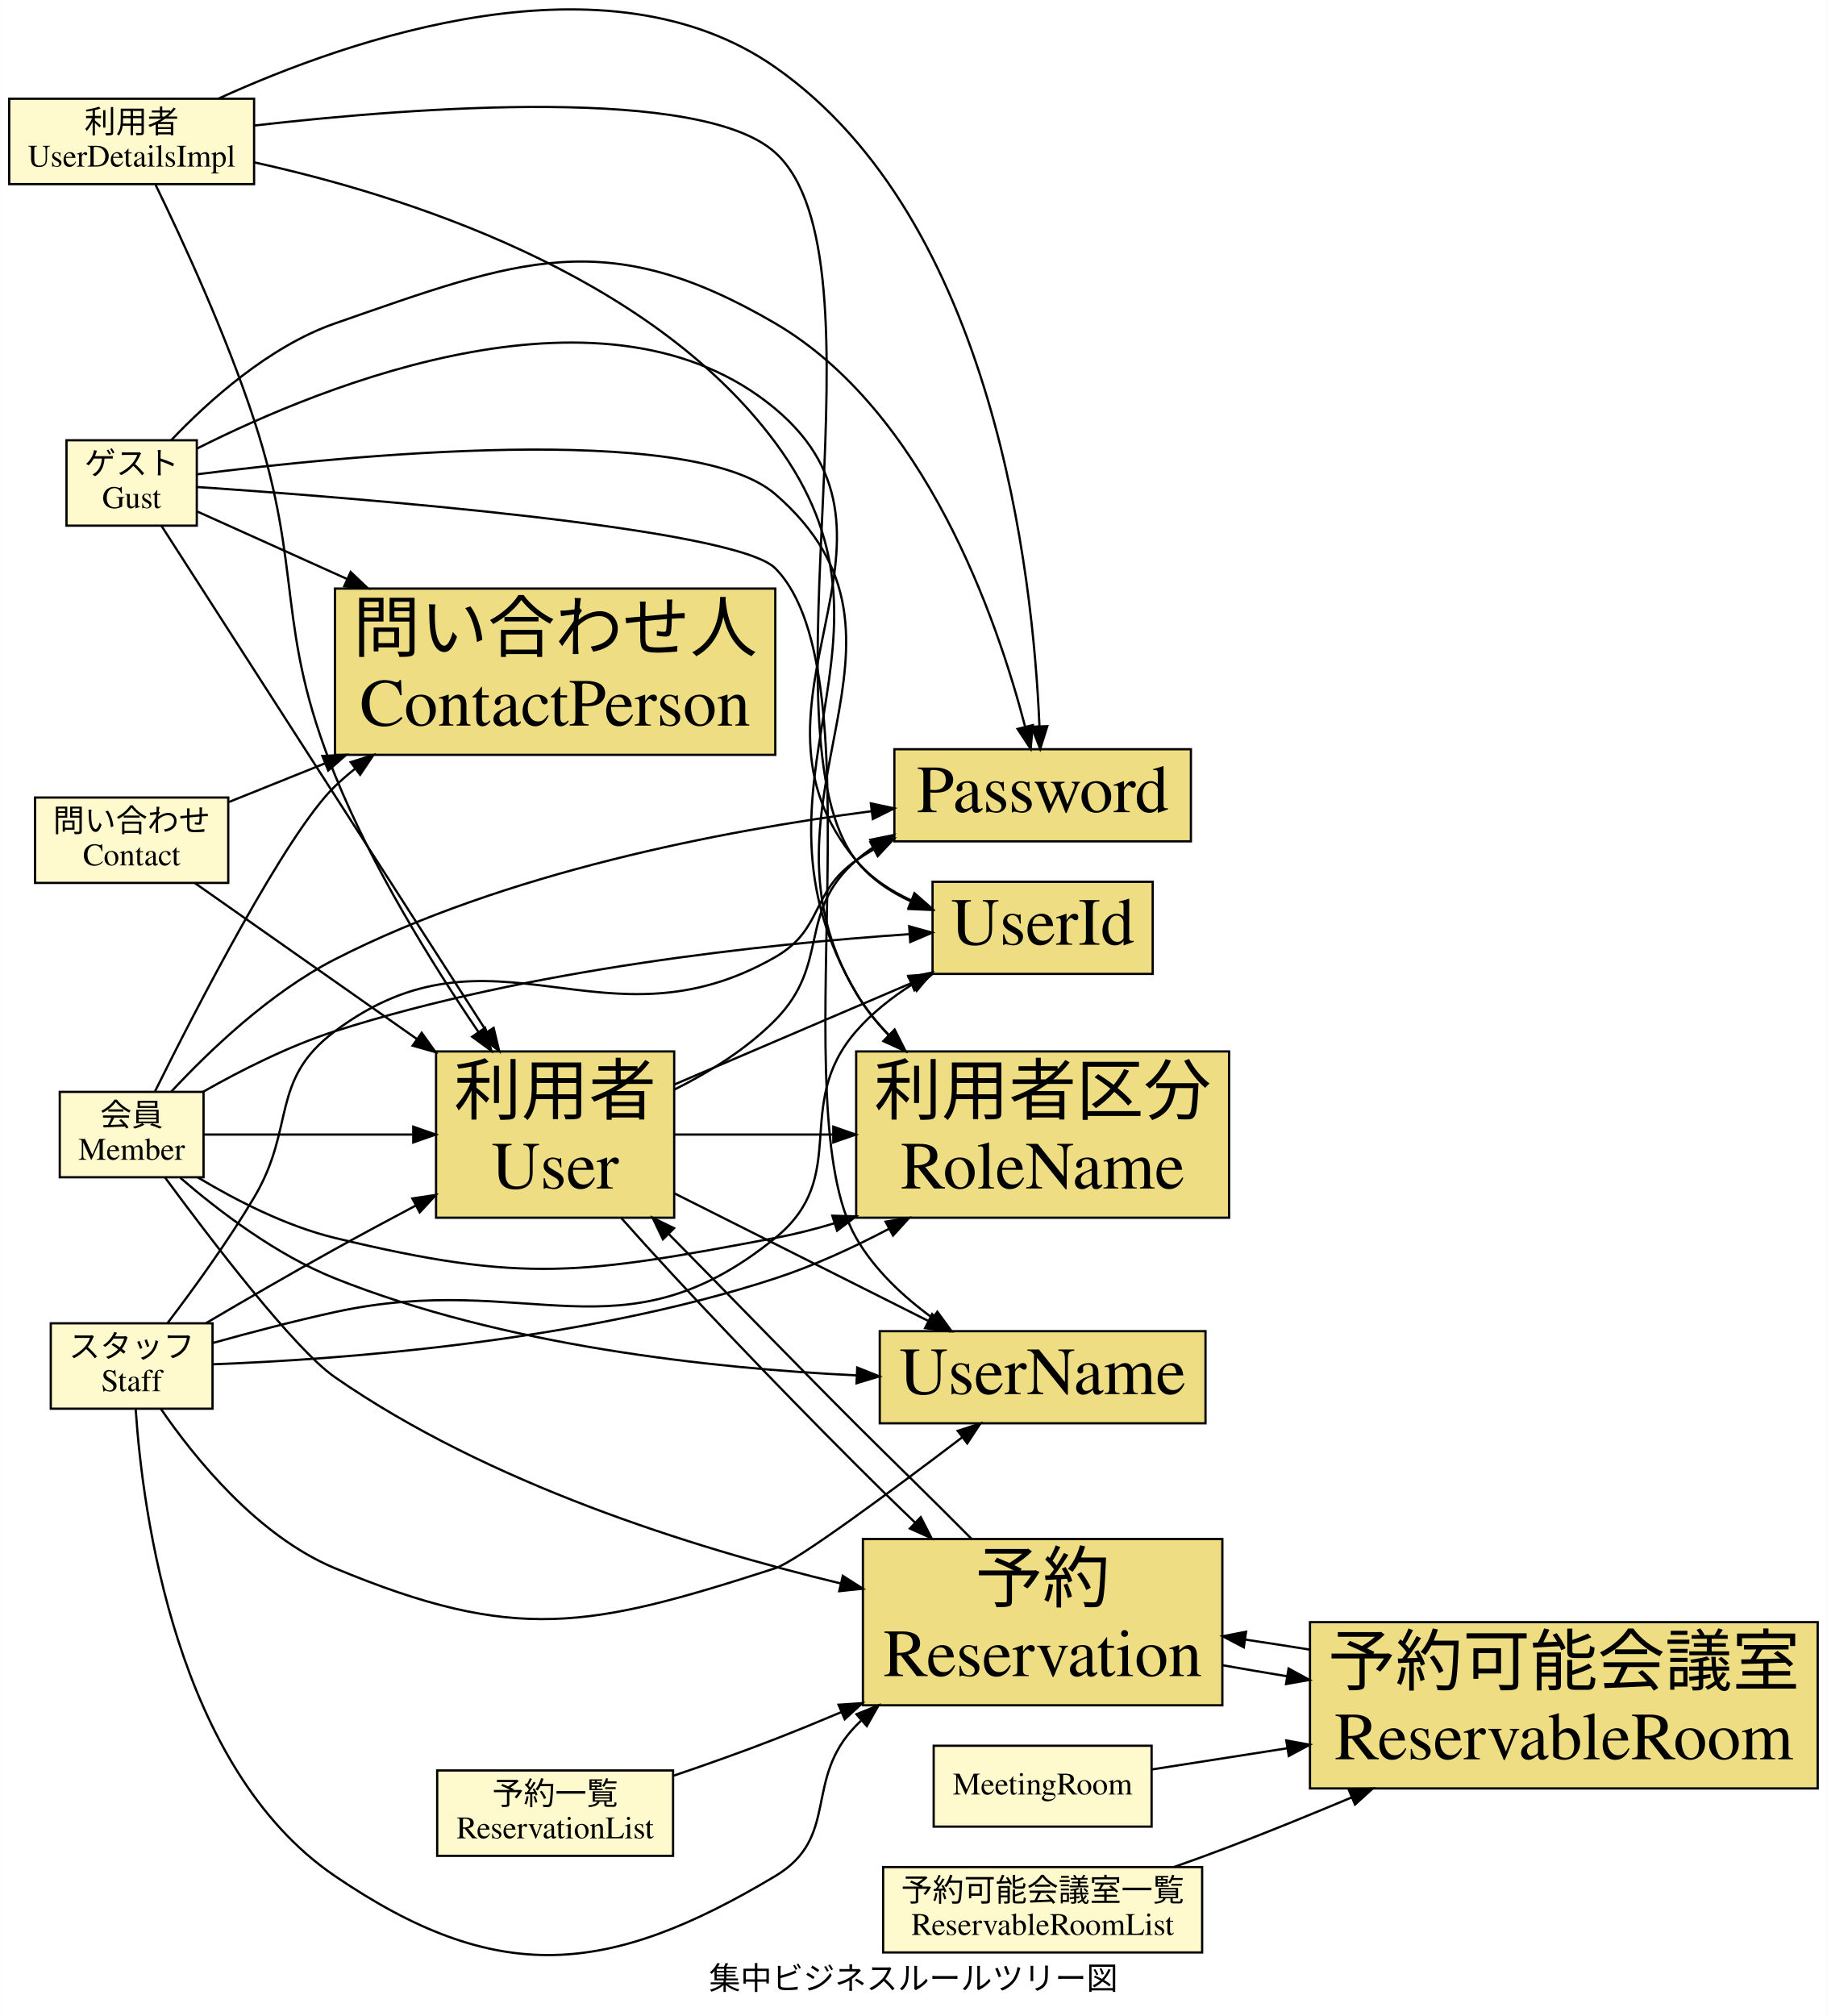
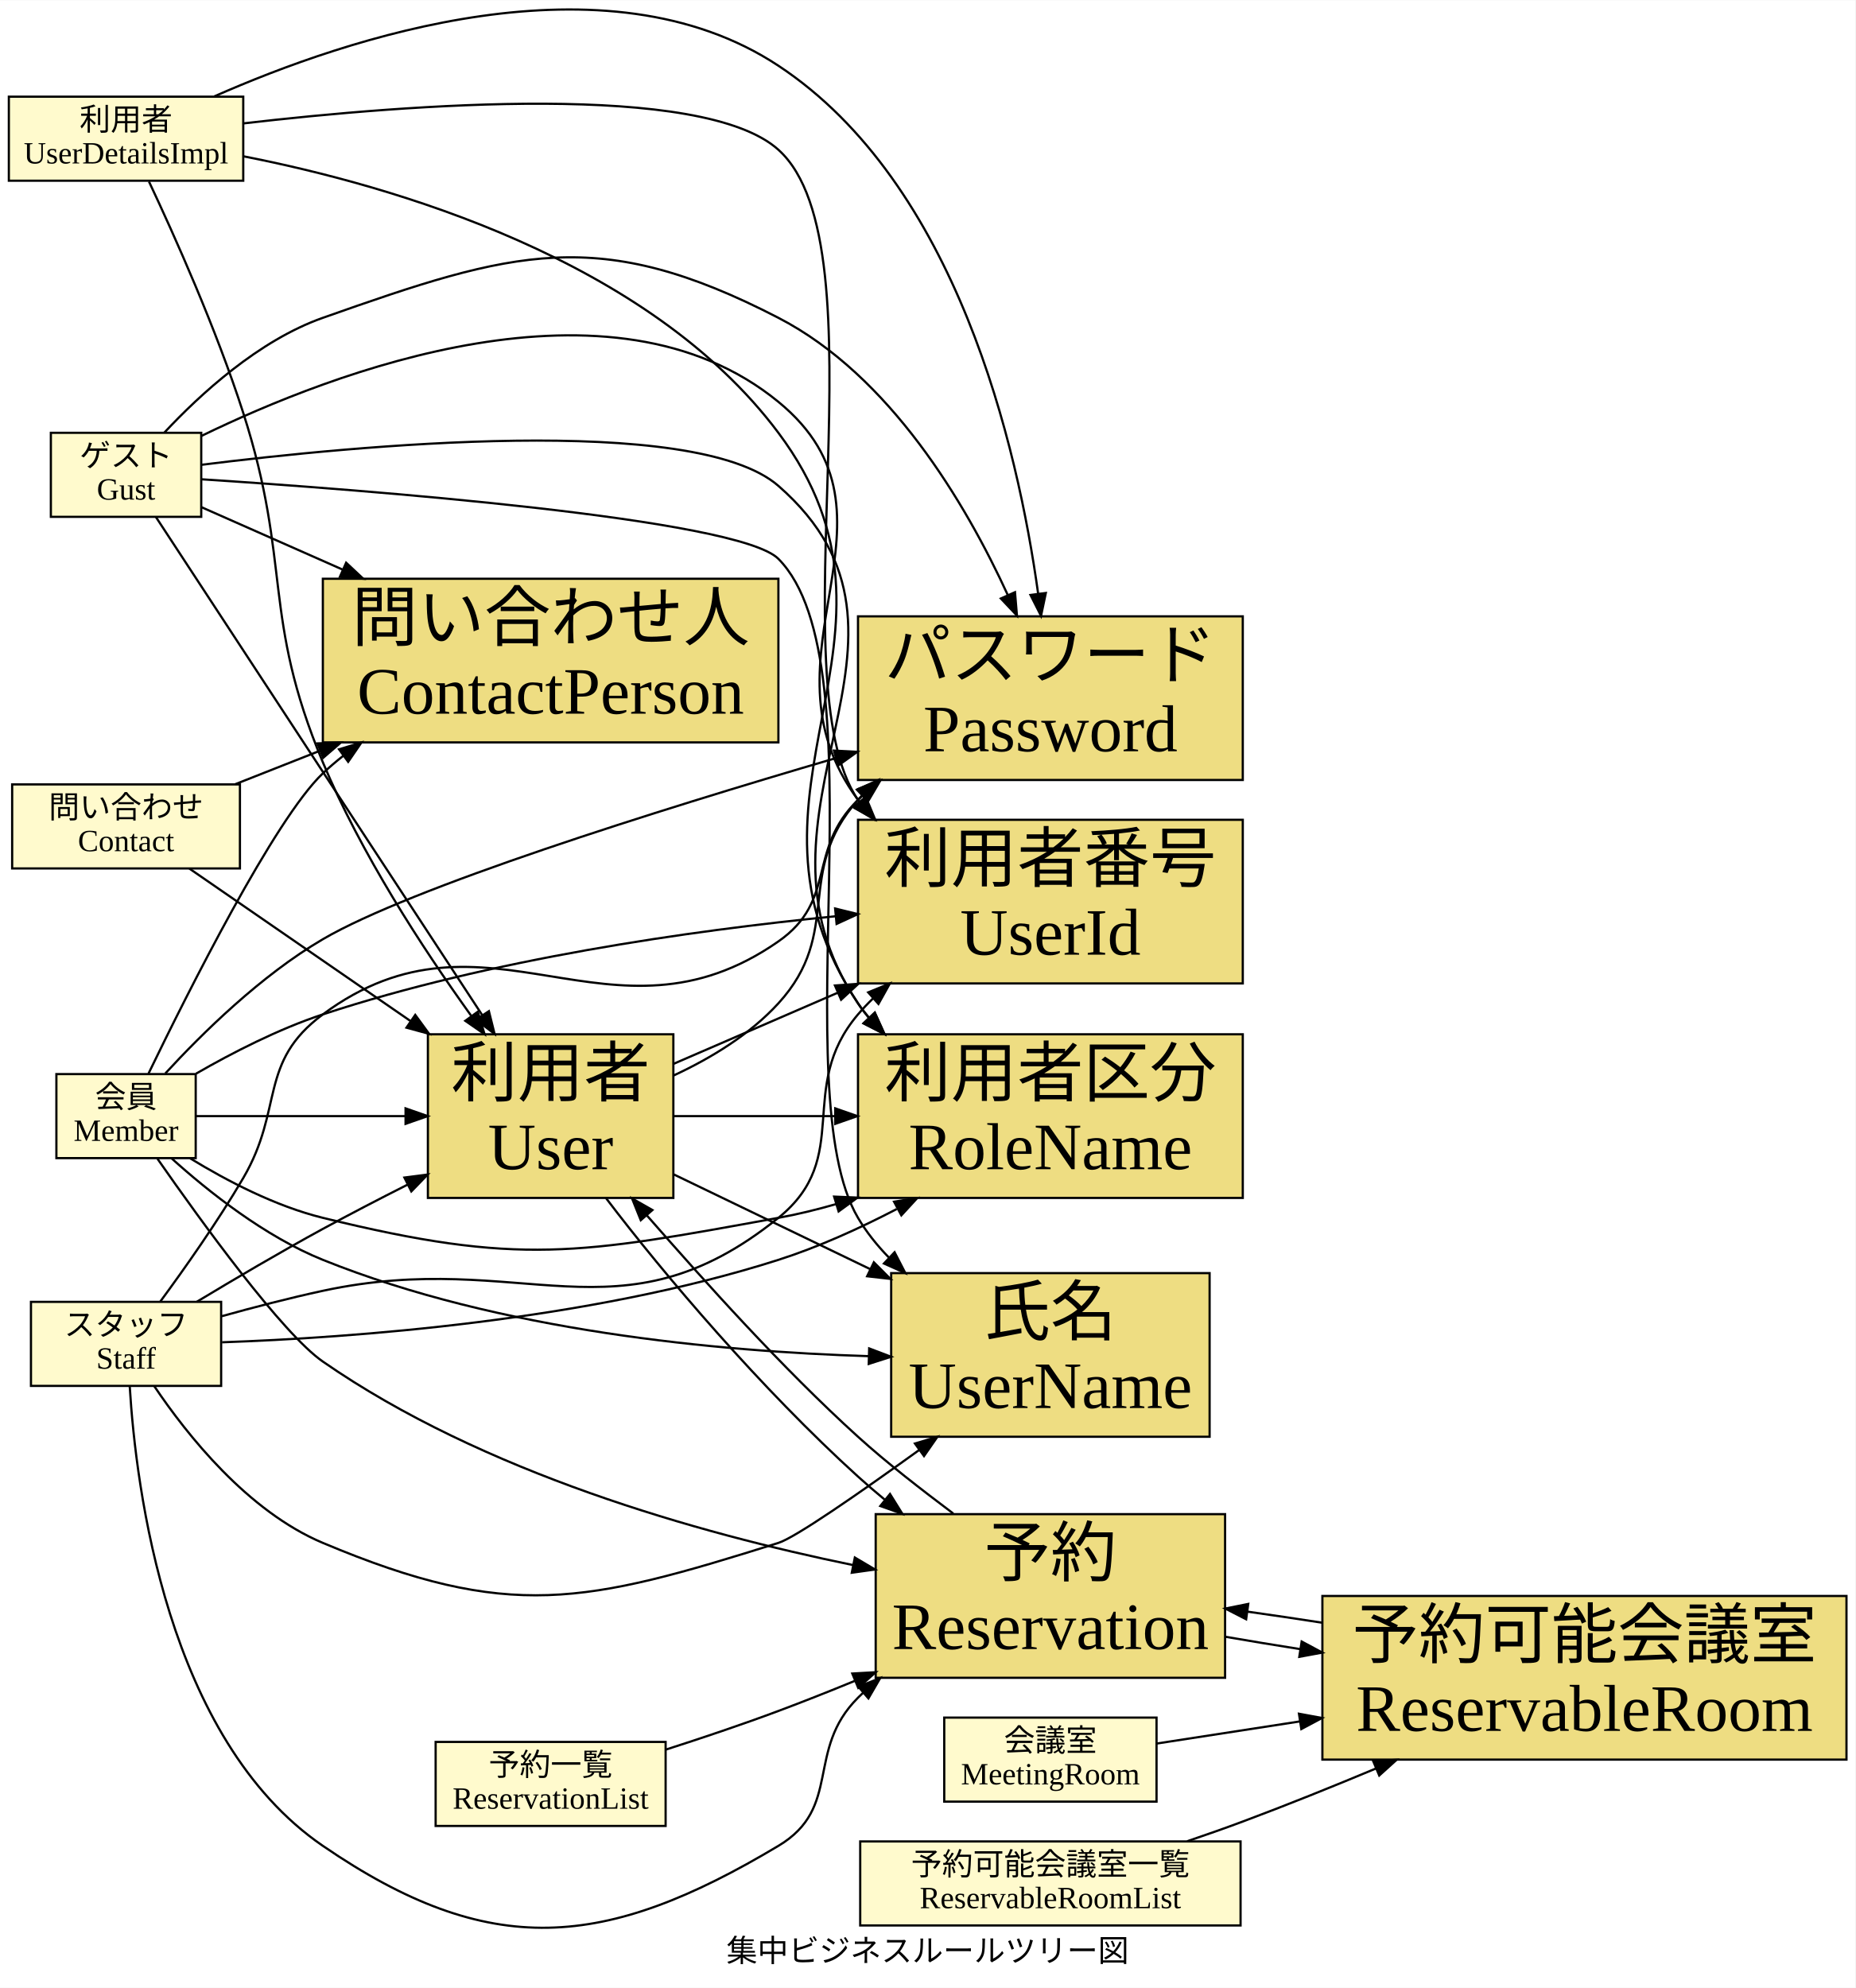
- <svg xmlns="http://www.w3.org/2000/svg" width="813pt" height="897pt" viewBox="0.00 0.00 813.00 897.22">
-   <g id="graph0" class="graph" transform="scale(1 1) rotate(0) translate(4 893.22)">
-     <polygon fill="white" stroke="transparent" points="-4,4 -4,-893.22 809,-893.22 809,4 -4,4" />
-     <text text-anchor="middle" x="402.5" y="-7.8" font-family="Times,serif" font-size="14.00">集中ビジネスルールツリー図</text>
+ <svg xmlns="http://www.w3.org/2000/svg" width="839pt" height="899pt" viewBox="0.00 0.00 839.00 898.78">
+   <g id="graph0" class="graph" transform="scale(1 1) rotate(0) translate(4 894.78)">
+     <polygon fill="white" stroke="transparent" points="-4,4 -4,-894.78 835,-894.78 835,4 -4,4" />
+     <text text-anchor="middle" x="415.5" y="-7.8" font-family="Times New Roman,serif" font-size="14.00">
+             集中ビジネスルールツリー図
+         </text>
    <g id="node1" class="node">
-       <polygon fill="#eedd82" stroke="black" points="526,-559.78 394,-559.78 394,-518.78 526,-518.78 526,-559.78" />
-       <text text-anchor="middle" x="460" y="-531.78" font-family="Times,serif" font-size="30.00">Password</text>
+       <polygon fill="#eedd82" stroke="black" points="558,-616.17 384,-616.17 384,-542.17 558,-542.17 558,-616.17" />
+       <text text-anchor="middle" x="471" y="-588.17" font-family="Times New Roman,serif" font-size="30.00">パスワード
+             </text>
+       <text text-anchor="middle" x="471" y="-555.17" font-family="Times New Roman,serif" font-size="30.00">
+                 Password
+             </text>
    </g>
    <g id="node2" class="node">
-       <polygon fill="#eedd82" stroke="black" points="543,-425.28 377,-425.28 377,-351.28 543,-351.28 543,-425.28" />
-       <text text-anchor="middle" x="460" y="-397.28" font-family="Times,serif" font-size="30.00">利用者区分</text>
-       <text text-anchor="middle" x="460" y="-364.28" font-family="Times,serif" font-size="30.00">RoleName</text>
+       <polygon fill="#eedd82" stroke="black" points="558,-427.17 384,-427.17 384,-353.17 558,-353.17 558,-427.17" />
+       <text text-anchor="middle" x="471" y="-399.17" font-family="Times New Roman,serif" font-size="30.00">利用者区分
+             </text>
+       <text text-anchor="middle" x="471" y="-366.17" font-family="Times New Roman,serif" font-size="30.00">
+                 RoleName
+             </text>
    </g>
    <g id="node3" class="node">
-       <polygon fill="#eedd82" stroke="black" points="296,-425.28 190,-425.28 190,-351.28 296,-351.28 296,-425.28" />
-       <text text-anchor="middle" x="243" y="-397.28" font-family="Times,serif" font-size="30.00">利用者</text>
-       <text text-anchor="middle" x="243" y="-364.28" font-family="Times,serif" font-size="30.00">User</text>
+       <polygon fill="#eedd82" stroke="black" points="300.5,-427.17 189.5,-427.17 189.5,-353.17 300.5,-353.17 300.5,-427.17" />
+       <text text-anchor="middle" x="245" y="-399.17" font-family="Times New Roman,serif" font-size="30.00">利用者
+             </text>
+       <text text-anchor="middle" x="245" y="-366.17" font-family="Times New Roman,serif" font-size="30.00">User
+             </text>
+     </g>
+     <g id="edge5" class="edge">
+       <path fill="none" stroke="black" d="M300.71,-408.58C317.64,-416.45 335.18,-427.13 348,-441.17 377.61,-473.59 354.84,-500.34 384,-533.17 384.61,-533.86 385.24,-534.54 385.88,-535.22" />
+       <polygon fill="black" stroke="black" points="383.5,-537.79 393.17,-542.13 388.32,-532.71 383.5,-537.79" />
+     </g>
+     <g id="edge19" class="edge">
+       <path fill="none" stroke="black" d="M300.51,-390.17C322.48,-390.17 348.49,-390.17 373.46,-390.17" />
+       <polygon fill="black" stroke="black" points="373.71,-393.67 383.71,-390.17 373.71,-386.67 373.71,-393.67" />
+     </g>
+     <g id="node5" class="node">
+       <polygon fill="#eedd82" stroke="black" points="558,-524.17 384,-524.17 384,-450.17 558,-450.17 558,-524.17" />
+       <text text-anchor="middle" x="471" y="-496.17" font-family="Times New Roman,serif" font-size="30.00">利用者番号
+             </text>
+       <text text-anchor="middle" x="471" y="-463.17" font-family="Times New Roman,serif" font-size="30.00">
+                 UserId
+             </text>
+     </g>
+     <g id="edge24" class="edge">
+       <path fill="none" stroke="black" d="M300.51,-413.77C322.89,-423.46 349.46,-434.97 374.85,-445.97" />
+       <polygon fill="black" stroke="black" points="373.58,-449.23 384.15,-449.99 376.36,-442.8 373.58,-449.23" />
+     </g>
+     <g id="node6" class="node">
+       <polygon fill="#eedd82" stroke="black" points="543,-319.17 399,-319.17 399,-245.17 543,-245.17 543,-319.17" />
+       <text text-anchor="middle" x="471" y="-291.17" font-family="Times New Roman,serif" font-size="30.00">氏名
+             </text>
+       <text text-anchor="middle" x="471" y="-258.17" font-family="Times New Roman,serif" font-size="30.00">
+                 UserName
+             </text>
    </g>
    <g id="edge1" class="edge">
-       <path fill="none" stroke="black" d="M296.04,-408.27C311.86,-416.17 328.38,-426.47 341,-439.28 365.83,-464.48 350.42,-486.93 377,-510.28 379.5,-512.47 382.17,-514.5 384.97,-516.38" />
-       <polygon fill="black" stroke="black" points="383.32,-519.47 393.7,-521.58 386.9,-513.46 383.32,-519.47" />
+       <path fill="none" stroke="black" d="M300.51,-363.89C327.27,-350.98 360.03,-335.19 389.6,-320.93" />
+       <polygon fill="black" stroke="black" points="391.17,-324.06 398.66,-316.56 388.13,-317.75 391.17,-324.06" />
+     </g>
+     <g id="node10" class="node">
+       <polygon fill="#eedd82" stroke="black" points="550,-210.17 392,-210.17 392,-136.17 550,-136.17 550,-210.17" />
+       <text text-anchor="middle" x="471" y="-182.17" font-family="Times New Roman,serif" font-size="30.00">予約
+             </text>
+       <text text-anchor="middle" x="471" y="-149.17" font-family="Times New Roman,serif" font-size="30.00">
+                 Reservation
+             </text>
+     </g>
+     <g id="edge32" class="edge">
+       <path fill="none" stroke="black" d="M269.99,-353.16C296.28,-318.47 340.5,-266.58 384,-227.17 387.84,-223.68 391.88,-220.21 396.01,-216.79" />
+       <polygon fill="black" stroke="black" points="398.47,-219.3 404.07,-210.31 394.08,-213.85 398.47,-219.3" />
+     </g>
+     <g id="node4" class="node">
+       <polygon fill="lemonchiffon" stroke="black" points="106,-851.17 0,-851.17 0,-813.17 106,-813.17 106,-851.17" />
+       <text text-anchor="middle" x="53" y="-835.97" font-family="Times New Roman,serif" font-size="14.00">利用者
+             </text>
+       <text text-anchor="middle" x="53" y="-820.97" font-family="Times New Roman,serif" font-size="14.00">
+                 UserDetailsImpl
+             </text>
+     </g>
+     <g id="edge6" class="edge">
+       <path fill="none" stroke="black" d="M92.95,-851.32C153.04,-877.85 269.57,-916.98 348,-865.17 428.7,-811.86 456.2,-693.08 465.44,-626.59" />
+       <polygon fill="black" stroke="black" points="468.94,-626.75 466.77,-616.38 462,-625.84 468.94,-626.75" />
    </g>
    <g id="edge20" class="edge">
-       <path fill="none" stroke="black" d="M296.05,-388.28C317.25,-388.28 342.42,-388.28 366.56,-388.28" />
-       <polygon fill="black" stroke="black" points="366.82,-391.78 376.82,-388.28 366.82,-384.78 366.82,-391.78" />
-     </g>
-     <g id="node5" class="node">
-       <polygon fill="#eedd82" stroke="black" points="509,-500.78 411,-500.78 411,-459.78 509,-459.78 509,-500.78" />
-       <text text-anchor="middle" x="460" y="-472.78" font-family="Times,serif" font-size="30.00">UserId</text>
+       <path fill="none" stroke="black" d="M106.04,-824.22C173.45,-810.99 289.27,-777.67 348,-699.17 417.36,-606.46 319.87,-537.56 384,-441.17 385.47,-438.95 387.08,-436.82 388.79,-434.77" />
+       <polygon fill="black" stroke="black" points="391.57,-436.93 395.91,-427.26 386.49,-432.11 391.57,-436.93" />
+     </g>
+     <g id="edge10" class="edge">
+       <path fill="none" stroke="black" d="M63.36,-812.8C74.7,-788.73 93.8,-746.18 106,-708.17 128.01,-639.59 114.23,-616.62 142,-550.17 159.24,-508.91 186.87,-466.42 209.03,-435.61" />
+       <polygon fill="black" stroke="black" points="212.07,-437.38 215.12,-427.23 206.41,-433.26 212.07,-437.38" />
+     </g>
+     <g id="edge25" class="edge">
+       <path fill="none" stroke="black" d="M106.08,-839.09C180.91,-847.78 313.67,-858.08 348,-827.17 396.92,-783.13 346.79,-587.46 384,-533.17 384.2,-532.88 384.4,-532.59 384.6,-532.31" />
+       <polygon fill="black" stroke="black" points="387.38,-534.43 391.07,-524.5 382,-529.97 387.38,-534.43" />
+     </g>
+     <g id="node7" class="node">
+       <polygon fill="lemonchiffon" stroke="black" points="104.5,-540.17 1.5,-540.17 1.5,-502.17 104.5,-502.17 104.5,-540.17" />
+       <text text-anchor="middle" x="53" y="-524.97" font-family="Times New Roman,serif" font-size="14.00">問い合わせ
+             </text>
+       <text text-anchor="middle" x="53" y="-509.97" font-family="Times New Roman,serif" font-size="14.00">
+                 Contact
+             </text>
+     </g>
+     <g id="edge11" class="edge">
+       <path fill="none" stroke="black" d="M81.63,-502.12C107.72,-484.13 147.78,-456.51 181.58,-433.2" />
+       <polygon fill="black" stroke="black" points="183.78,-435.94 190.03,-427.38 179.81,-430.17 183.78,-435.94" />
+     </g>
+     <g id="node8" class="node">
+       <polygon fill="#eedd82" stroke="black" points="348,-633.17 142,-633.17 142,-559.17 348,-559.17 348,-633.17" />
+       <text text-anchor="middle" x="245" y="-605.17" font-family="Times New Roman,serif" font-size="30.00">
+                 問い合わせ人
+             </text>
+       <text text-anchor="middle" x="245" y="-572.17" font-family="Times New Roman,serif" font-size="30.00">
+                 ContactPerson
+             </text>
+     </g>
+     <g id="edge16" class="edge">
+       <path fill="none" stroke="black" d="M102.44,-540.29C114.2,-544.93 127.24,-550.08 140.49,-555.31" />
+       <polygon fill="black" stroke="black" points="139.58,-558.71 150.17,-559.13 142.15,-552.2 139.58,-558.71" />
+     </g>
+     <g id="node9" class="node">
+       <polygon fill="lemonchiffon" stroke="black" points="519,-118.17 423,-118.17 423,-80.17 519,-80.17 519,-118.17" />
+       <text text-anchor="middle" x="471" y="-102.97" font-family="Times New Roman,serif" font-size="14.00">会議室
+             </text>
+       <text text-anchor="middle" x="471" y="-87.97" font-family="Times New Roman,serif" font-size="14.00">
+                 MeetingRoom
+             </text>
+     </g>
+     <g id="node12" class="node">
+       <polygon fill="#eedd82" stroke="black" points="831,-173.17 594,-173.17 594,-99.17 831,-99.17 831,-173.17" />
+       <text text-anchor="middle" x="712.5" y="-145.17" font-family="Times New Roman,serif" font-size="30.00">
+                 予約可能会議室
+             </text>
+       <text text-anchor="middle" x="712.5" y="-112.17" font-family="Times New Roman,serif" font-size="30.00">
+                 ReservableRoom
+             </text>
+     </g>
+     <g id="edge29" class="edge">
+       <path fill="none" stroke="black" d="M519.03,-106.43C537.92,-109.35 560.7,-112.87 583.88,-116.45" />
+       <polygon fill="black" stroke="black" points="583.41,-119.92 593.83,-117.99 584.48,-113 583.41,-119.92" />
+     </g>
+     <g id="edge12" class="edge">
+       <path fill="none" stroke="black" d="M427.08,-210.45C412.87,-221.15 397.3,-233.11 384,-245.17 349.57,-276.37 314.68,-315.39 288.59,-345.18" />
+       <polygon fill="black" stroke="black" points="285.76,-343.1 281.82,-352.93 291.03,-347.7 285.76,-343.1" />
+     </g>
+     <g id="edge30" class="edge">
+       <path fill="none" stroke="black" d="M550.09,-154.73C560.96,-152.85 572.36,-150.96 583.86,-149.15" />
+       <polygon fill="black" stroke="black" points="584.63,-152.57 593.97,-147.57 583.56,-145.65 584.63,-152.57" />
+     </g>
+     <g id="node11" class="node">
+       <polygon fill="lemonchiffon" stroke="black" points="297,-107.17 193,-107.17 193,-69.17 297,-69.17 297,-107.17" />
+       <text text-anchor="middle" x="245" y="-91.97" font-family="Times New Roman,serif" font-size="14.00">予約一覧
+             </text>
+       <text text-anchor="middle" x="245" y="-76.97" font-family="Times New Roman,serif" font-size="14.00">
+                 ReservationList
+             </text>
+     </g>
+     <g id="edge33" class="edge">
+       <path fill="none" stroke="black" d="M297.16,-103.72C313.51,-108.96 331.61,-115.04 348,-121.17 359.32,-125.4 371.12,-130.08 382.73,-134.85" />
+       <polygon fill="black" stroke="black" points="381.42,-138.09 391.99,-138.69 384.1,-131.63 381.42,-138.09" />
+     </g>
+     <g id="edge34" class="edge">
+       <path fill="none" stroke="black" d="M593.97,-161.07C582.58,-162.84 571.15,-164.54 560.11,-166.09" />
+       <polygon fill="black" stroke="black" points="559.52,-162.64 550.09,-167.48 560.47,-169.57 559.52,-162.64" />
+     </g>
+     <g id="node13" class="node">
+       <polygon fill="lemonchiffon" stroke="black" points="557,-62.17 385,-62.17 385,-24.17 557,-24.17 557,-62.17" />
+       <text text-anchor="middle" x="471" y="-46.97" font-family="Times New Roman,serif" font-size="14.00">
+                 予約可能会議室一覧
+             </text>
+       <text text-anchor="middle" x="471" y="-31.97" font-family="Times New Roman,serif" font-size="14.00">
+                 ReservableRoomList
+             </text>
+     </g>
+     <g id="edge31" class="edge">
+       <path fill="none" stroke="black" d="M532.84,-62.25C541.33,-65.13 549.91,-68.14 558,-71.17 577.66,-78.51 598.5,-86.91 618.27,-95.18" />
+       <polygon fill="black" stroke="black" points="617,-98.44 627.57,-99.09 619.71,-91.99 617,-98.44" />
+     </g>
+     <g id="node14" class="node">
+       <polygon fill="lemonchiffon" stroke="black" points="87,-699.17 19,-699.17 19,-661.17 87,-661.17 87,-699.17" />
+       <text text-anchor="middle" x="53" y="-683.97" font-family="Times New Roman,serif" font-size="14.00">ゲスト
+             </text>
+       <text text-anchor="middle" x="53" y="-668.97" font-family="Times New Roman,serif" font-size="14.00">Gust
+             </text>
+     </g>
+     <g id="edge7" class="edge">
+       <path fill="none" stroke="black" d="M70.26,-699.2C86.43,-716.53 112.94,-740.91 142,-751.17 228.33,-781.65 266.66,-793.2 348,-751.17 398.54,-725.05 432.68,-667.26 451.7,-625.88" />
+       <polygon fill="black" stroke="black" points="454.99,-627.09 455.87,-616.53 448.6,-624.24 454.99,-627.09" />
+     </g>
+     <g id="edge21" class="edge">
+       <path fill="none" stroke="black" d="M87.09,-684.7C155.66,-693.29 310.02,-708.32 348,-675.17 427.28,-605.98 325.1,-528.36 384,-441.17 385.49,-438.96 387.11,-436.84 388.83,-434.8" />
+       <polygon fill="black" stroke="black" points="391.61,-436.96 395.99,-427.31 386.55,-432.12 391.61,-436.96" />
+     </g>
+     <g id="edge13" class="edge">
+       <path fill="none" stroke="black" d="M66.47,-661.14C96.17,-615.8 171.82,-500.34 214.15,-435.72" />
+       <polygon fill="black" stroke="black" points="217.09,-437.62 219.65,-427.34 211.24,-433.78 217.09,-437.62" />
+     </g>
+     <g id="edge26" class="edge">
+       <path fill="none" stroke="black" d="M87.03,-697.73C146.48,-726.64 272.33,-775.2 348,-713.17 411.09,-661.44 335.38,-598.68 384,-533.17 384.29,-532.78 384.58,-532.39 384.88,-532" />
+       <polygon fill="black" stroke="black" points="387.67,-534.14 391.73,-524.35 382.45,-529.47 387.67,-534.14" />
+     </g>
+     <g id="edge2" class="edge">
+       <path fill="none" stroke="black" d="M87.17,-678.15C160.21,-673.39 329.86,-660.46 348,-642.17 394.97,-594.8 350.1,-401.61 384,-344.17 387.79,-337.74 392.55,-331.79 397.86,-326.33" />
+       <polygon fill="black" stroke="black" points="400.54,-328.61 405.4,-319.19 395.73,-323.52 400.54,-328.61" />
+     </g>
+     <g id="edge17" class="edge">
+       <path fill="none" stroke="black" d="M87.1,-665.54C104.94,-657.64 127.96,-647.47 150.83,-637.36" />
+       <polygon fill="black" stroke="black" points="152.53,-640.43 160.26,-633.19 149.7,-634.03 152.53,-640.43" />
+     </g>
+     <g id="node15" class="node">
+       <polygon fill="lemonchiffon" stroke="black" points="84.5,-409.17 21.5,-409.17 21.5,-371.17 84.5,-371.17 84.5,-409.17" />
+       <text text-anchor="middle" x="53" y="-393.97" font-family="Times New Roman,serif" font-size="14.00">会員
+             </text>
+       <text text-anchor="middle" x="53" y="-378.97" font-family="Times New Roman,serif" font-size="14.00">Member
+             </text>
+     </g>
+     <g id="edge8" class="edge">
+       <path fill="none" stroke="black" d="M70.75,-409.46C87.26,-427.42 114.02,-453.8 142,-470.17 181.82,-493.46 292.12,-528.09 373.88,-552.04" />
+       <polygon fill="black" stroke="black" points="373.12,-555.46 383.7,-554.91 375.08,-548.74 373.12,-555.46" />
+     </g>
+     <g id="edge22" class="edge">
+       <path fill="none" stroke="black" d="M81.93,-371.11C98.57,-360.93 120.57,-349.43 142,-344.17 230.91,-322.33 257.93,-327.75 348,-344.17 356.58,-345.73 365.33,-347.86 374.02,-350.36" />
+       <polygon fill="black" stroke="black" points="373.2,-353.77 383.79,-353.32 375.23,-347.07 373.2,-353.77" />
+     </g>
+     <g id="edge14" class="edge">
+       <path fill="none" stroke="black" d="M84.53,-390.17C109.99,-390.17 147.15,-390.17 179.2,-390.17" />
+       <polygon fill="black" stroke="black" points="179.4,-393.67 189.4,-390.17 179.4,-386.67 179.4,-393.67" />
+     </g>
+     <g id="edge27" class="edge">
+       <path fill="none" stroke="black" d="M84.67,-409.38C101.1,-418.84 122.02,-429.59 142,-436.17 217.76,-461.1 307.47,-473.98 373.9,-480.55" />
+       <polygon fill="black" stroke="black" points="373.65,-484.05 383.94,-481.52 374.32,-477.08 373.65,-484.05" />
+     </g>
+     <g id="edge3" class="edge">
+       <path fill="none" stroke="black" d="M73.51,-371.14C90.25,-356.03 115.75,-335.75 142,-325.17 221.8,-292.99 320.52,-283.75 388.7,-281.62" />
+       <polygon fill="black" stroke="black" points="389.05,-285.11 398.95,-281.34 388.86,-278.11 389.05,-285.11" />
+     </g>
+     <g id="edge18" class="edge">
+       <path fill="none" stroke="black" d="M63.15,-409.4C80.92,-446.15 120.22,-524.51 142,-545.17 144.91,-547.92 147.99,-550.56 151.21,-553.09" />
+       <polygon fill="black" stroke="black" points="149.31,-556.04 159.44,-559.12 153.45,-550.39 149.31,-556.04" />
+     </g>
+     <g id="edge35" class="edge">
+       <path fill="none" stroke="black" d="M67.2,-370.9C86.89,-342.64 123.61,-291.92 142,-279.17 214.29,-229.02 311.73,-201.51 381.59,-187.18" />
+       <polygon fill="black" stroke="black" points="382.57,-190.55 391.69,-185.15 381.19,-183.68 382.57,-190.55" />
+     </g>
+     <g id="node16" class="node">
+       <polygon fill="lemonchiffon" stroke="black" points="96,-306.17 10,-306.17 10,-268.17 96,-268.17 96,-306.17" />
+       <text text-anchor="middle" x="53" y="-290.97" font-family="Times New Roman,serif" font-size="14.00">スタッフ
+             </text>
+       <text text-anchor="middle" x="53" y="-275.97" font-family="Times New Roman,serif" font-size="14.00">Staff
+             </text>
+     </g>
+     <g id="edge9" class="edge">
+       <path fill="none" stroke="black" d="M68.53,-306.37C79.46,-321.21 94.48,-342.48 106,-362.17 124.47,-393.73 112.63,-414.37 142,-436.17 216.46,-491.42 271.93,-416.15 348,-469.17 374.78,-487.83 360.68,-510.34 384,-533.17 384.79,-533.94 385.59,-534.7 386.4,-535.45" />
+       <polygon fill="black" stroke="black" points="384.2,-538.17 394.1,-541.95 388.72,-532.82 384.2,-538.17" />
+     </g>
+     <g id="edge23" class="edge">
+       <path fill="none" stroke="black" d="M96.41,-287.89C154.5,-289.94 261.47,-297.54 348,-325.17 366.04,-330.93 384.54,-339.31 401.52,-348.15" />
+       <polygon fill="black" stroke="black" points="400.3,-351.47 410.77,-353.1 403.6,-345.3 400.3,-351.47" />
    </g>
    <g id="edge15" class="edge">
-       <path fill="none" stroke="black" d="M296.05,-410.55C327.83,-424.15 368.52,-441.56 401.29,-455.58" />
-       <polygon fill="black" stroke="black" points="400.18,-458.91 410.75,-459.63 402.93,-452.48 400.18,-458.91" />
-     </g>
-     <g id="node6" class="node">
-       <polygon fill="#eedd82" stroke="black" points="532.5,-300.78 387.5,-300.78 387.5,-259.78 532.5,-259.78 532.5,-300.78" />
-       <text text-anchor="middle" x="460" y="-272.78" font-family="Times,serif" font-size="30.00">UserName</text>
-     </g>
-     <g id="edge25" class="edge">
-       <path fill="none" stroke="black" d="M296.05,-362.14C330.35,-344.9 375.03,-322.46 408.93,-305.43" />
-       <polygon fill="black" stroke="black" points="410.82,-308.4 418.19,-300.78 407.68,-302.14 410.82,-308.4" />
-     </g>
-     <g id="node10" class="node">
-       <polygon fill="#eedd82" stroke="black" points="540,-208.28 380,-208.28 380,-134.28 540,-134.28 540,-208.28" />
-       <text text-anchor="middle" x="460" y="-180.28" font-family="Times,serif" font-size="30.00">予約</text>
-       <text text-anchor="middle" x="460" y="-147.28" font-family="Times,serif" font-size="30.00">Reservation</text>
-     </g>
-     <g id="edge29" class="edge">
-       <path fill="none" stroke="black" d="M272.48,-351.1C299.2,-320.92 340.41,-277.86 377,-241.28 385.41,-232.87 394.39,-224.05 403.22,-215.6" />
-       <polygon fill="black" stroke="black" points="405.75,-218.02 410.58,-208.6 400.92,-212.95 405.75,-218.02" />
-     </g>
-     <g id="node4" class="node">
-       <polygon fill="lemonchiffon" stroke="black" points="109,-849.28 0,-849.28 0,-811.28 109,-811.28 109,-849.28" />
-       <text text-anchor="middle" x="54.5" y="-834.08" font-family="Times,serif" font-size="14.00">利用者</text>
-       <text text-anchor="middle" x="54.5" y="-819.08" font-family="Times,serif" font-size="14.00">UserDetailsImpl</text>
-     </g>
-     <g id="edge2" class="edge">
-       <path fill="none" stroke="black" d="M93.18,-849.35C151.83,-876.06 265.99,-915.79 341,-863.28 438.56,-794.98 455.75,-637.19 458.57,-570.23" />
-       <polygon fill="black" stroke="black" points="462.08,-570.03 458.92,-559.92 455.08,-569.8 462.08,-570.03" />
-     </g>
-     <g id="edge21" class="edge">
-       <path fill="none" stroke="black" d="M109.12,-820.95C174.95,-806.48 284.76,-771.99 341,-696.28 406.63,-607.93 321.29,-546.19 377,-451.28 380.96,-444.53 385.95,-438.25 391.51,-432.48" />
-       <polygon fill="black" stroke="black" points="394.03,-434.9 398.81,-425.45 389.18,-429.86 394.03,-434.9" />
-     </g>
-     <g id="edge6" class="edge">
-       <path fill="none" stroke="black" d="M65.16,-810.95C76.86,-786.91 96.55,-744.39 109,-706.28 131.36,-637.82 117.98,-615.04 145,-548.28 161.54,-507.41 187.81,-464.89 208.84,-433.97" />
-       <polygon fill="black" stroke="black" points="211.84,-435.79 214.62,-425.57 206.07,-431.82 211.84,-435.79" />
-     </g>
-     <g id="edge16" class="edge">
-       <path fill="none" stroke="black" d="M109.15,-837.36C182.36,-845.72 308.25,-855.02 341,-825.28 393.16,-777.91 333.42,-565.64 377,-510.28 383.33,-502.24 392.02,-496.35 401.39,-492.04" />
-       <polygon fill="black" stroke="black" points="402.93,-495.2 410.92,-488.24 400.34,-488.7 402.93,-495.2" />
-     </g>
-     <g id="node7" class="node">
-       <polygon fill="lemonchiffon" stroke="black" points="97.5,-538.28 11.5,-538.28 11.5,-500.28 97.5,-500.28 97.5,-538.28" />
-       <text text-anchor="middle" x="54.5" y="-523.08" font-family="Times,serif" font-size="14.00">問い合わせ</text>
-       <text text-anchor="middle" x="54.5" y="-508.08" font-family="Times,serif" font-size="14.00">Contact</text>
-     </g>
-     <g id="edge7" class="edge">
-       <path fill="none" stroke="black" d="M82.62,-500.23C108.42,-482.11 148.13,-454.22 181.46,-430.81" />
-       <polygon fill="black" stroke="black" points="183.61,-433.57 189.78,-424.96 179.58,-427.84 183.61,-433.57" />
-     </g>
-     <g id="node8" class="node">
-       <polygon fill="#eedd82" stroke="black" points="341,-631.28 145,-631.28 145,-557.28 341,-557.28 341,-631.28" />
-       <text text-anchor="middle" x="243" y="-603.28" font-family="Times,serif" font-size="30.00">問い合わせ人</text>
-       <text text-anchor="middle" x="243" y="-570.28" font-family="Times,serif" font-size="30.00">ContactPerson</text>
-     </g>
-     <g id="edge34" class="edge">
-       <path fill="none" stroke="black" d="M97.82,-536.3C110.72,-541.49 125.51,-547.43 140.58,-553.49" />
-       <polygon fill="black" stroke="black" points="139.4,-556.79 149.98,-557.27 142.01,-550.3 139.4,-556.79" />
-     </g>
-     <g id="node9" class="node">
-       <polygon fill="lemonchiffon" stroke="black" points="508.5,-116.28 411.5,-116.28 411.5,-80.28 508.5,-80.28 508.5,-116.28" />
-       <text text-anchor="middle" x="460" y="-94.58" font-family="Times,serif" font-size="14.00">MeetingRoom</text>
-     </g>
-     <g id="node12" class="node">
-       <polygon fill="#eedd82" stroke="black" points="805,-171.28 579,-171.28 579,-97.28 805,-97.28 805,-171.28" />
-       <text text-anchor="middle" x="692" y="-143.28" font-family="Times,serif" font-size="30.00">予約可能会議室</text>
-       <text text-anchor="middle" x="692" y="-110.28" font-family="Times,serif" font-size="30.00">ReservableRoom</text>
-     </g>
-     <g id="edge12" class="edge">
-       <path fill="none" stroke="black" d="M508.66,-105.74C526.38,-108.51 547.39,-111.8 568.74,-115.14" />
-       <polygon fill="black" stroke="black" points="568.47,-118.64 578.9,-116.73 569.56,-111.73 568.47,-118.64" />
-     </g>
-     <g id="edge8" class="edge">
-       <path fill="none" stroke="black" d="M428.36,-208.35C412.84,-224.1 393.78,-242.51 377,-259.28 349.05,-287.22 318.41,-318.94 293.58,-344.02" />
-       <polygon fill="black" stroke="black" points="290.98,-341.68 286.41,-351.24 295.94,-346.61 290.98,-341.68" />
-     </g>
-     <g id="edge13" class="edge">
-       <path fill="none" stroke="black" d="M540.15,-152.1C549.41,-150.45 559.01,-148.81 568.69,-147.22" />
-       <polygon fill="black" stroke="black" points="569.47,-150.64 578.78,-145.58 568.35,-143.73 569.47,-150.64" />
-     </g>
-     <g id="node11" class="node">
-       <polygon fill="lemonchiffon" stroke="black" points="295.5,-105.28 190.5,-105.28 190.5,-67.28 295.5,-67.28 295.5,-105.28" />
-       <text text-anchor="middle" x="243" y="-90.08" font-family="Times,serif" font-size="14.00">予約一覧</text>
-       <text text-anchor="middle" x="243" y="-75.08" font-family="Times,serif" font-size="14.00">ReservationList</text>
-     </g>
-     <g id="edge30" class="edge">
-       <path fill="none" stroke="black" d="M295.65,-102.92C310.39,-107.92 326.41,-113.6 341,-119.28 350.56,-123 360.49,-127.06 370.33,-131.22" />
-       <polygon fill="black" stroke="black" points="369.16,-134.52 379.74,-135.22 371.91,-128.08 369.16,-134.52" />
-     </g>
-     <g id="edge31" class="edge">
-       <path fill="none" stroke="black" d="M578.78,-159.08C569.19,-160.63 559.58,-162.13 550.21,-163.52" />
-       <polygon fill="black" stroke="black" points="549.54,-160.09 540.15,-165 550.55,-167.01 549.54,-160.09" />
-     </g>
-     <g id="node13" class="node">
-       <polygon fill="lemonchiffon" stroke="black" points="531,-62.28 389,-62.28 389,-24.28 531,-24.28 531,-62.28" />
-       <text text-anchor="middle" x="460" y="-47.08" font-family="Times,serif" font-size="14.00">予約可能会議室一覧</text>
-       <text text-anchor="middle" x="460" y="-32.08" font-family="Times,serif" font-size="14.00">ReservableRoomList</text>
-     </g>
-     <g id="edge14" class="edge">
-       <path fill="none" stroke="black" d="M518.54,-62.33C526.78,-65.23 535.13,-68.27 543,-71.28 560.77,-78.08 579.56,-85.73 597.57,-93.28" />
-       <polygon fill="black" stroke="black" points="596.33,-96.56 606.91,-97.22 599.05,-90.11 596.33,-96.56" />
-     </g>
-     <g id="node14" class="node">
-       <polygon fill="lemonchiffon" stroke="black" points="83.5,-697.28 25.5,-697.28 25.5,-659.28 83.5,-659.28 83.5,-697.28" />
-       <text text-anchor="middle" x="54.5" y="-682.08" font-family="Times,serif" font-size="14.00">ゲスト</text>
-       <text text-anchor="middle" x="54.5" y="-667.08" font-family="Times,serif" font-size="14.00">Gust</text>
-     </g>
-     <g id="edge3" class="edge">
-       <path fill="none" stroke="black" d="M72.11,-697.32C88.6,-714.65 115.6,-739.03 145,-749.28 227.26,-777.94 265.81,-793.27 341,-749.28 407.75,-710.22 439.64,-618.01 452.2,-569.82" />
-       <polygon fill="black" stroke="black" points="455.63,-570.51 454.66,-559.96 448.84,-568.81 455.63,-570.51" />
-     </g>
-     <g id="edge22" class="edge">
-       <path fill="none" stroke="black" d="M83.68,-682.14C148.05,-690.3 303.25,-705.98 341,-673.28 416.56,-607.84 325.76,-537.1 377,-451.28 381.01,-444.56 386.04,-438.3 391.61,-432.54" />
-       <polygon fill="black" stroke="black" points="394.14,-434.97 398.93,-425.52 389.29,-429.92 394.14,-434.97" />
-     </g>
-     <g id="edge9" class="edge">
-       <path fill="none" stroke="black" d="M67.74,-659.25C96.84,-614 170.84,-498.92 212.45,-434.23" />
-       <polygon fill="black" stroke="black" points="215.63,-435.75 218.1,-425.45 209.74,-431.97 215.63,-435.75" />
-     </g>
-     <g id="edge17" class="edge">
-       <path fill="none" stroke="black" d="M83.7,-693.64C139.79,-721.89 266.38,-773.72 341,-711.28 410.6,-653.04 318.63,-579.77 377,-510.28 383.51,-502.53 392.2,-496.78 401.49,-492.52" />
-       <polygon fill="black" stroke="black" points="402.94,-495.71 410.92,-488.73 400.34,-489.21 402.94,-495.71" />
-     </g>
-     <g id="edge26" class="edge">
-       <path fill="none" stroke="black" d="M83.84,-676.46C152.42,-671.78 323.08,-658.42 341,-640.28 387.88,-592.83 343.75,-400.11 377,-342.28 385.1,-328.19 397.81,-316.28 410.83,-306.78" />
-       <polygon fill="black" stroke="black" points="413.13,-309.44 419.38,-300.89 409.16,-303.68 413.13,-309.44" />
-     </g>
-     <g id="edge35" class="edge">
-       <path fill="none" stroke="black" d="M83.83,-665.52C101.81,-657.42 126.18,-646.44 150.41,-635.53" />
-       <polygon fill="black" stroke="black" points="151.99,-638.66 159.67,-631.36 149.12,-632.28 151.99,-638.66" />
-     </g>
-     <g id="node15" class="node">
-       <polygon fill="lemonchiffon" stroke="black" points="86.5,-407.28 22.5,-407.28 22.5,-369.28 86.5,-369.28 86.5,-407.28" />
-       <text text-anchor="middle" x="54.5" y="-392.08" font-family="Times,serif" font-size="14.00">会員</text>
-       <text text-anchor="middle" x="54.5" y="-377.08" font-family="Times,serif" font-size="14.00">Member</text>
+       <path fill="none" stroke="black" d="M85.05,-306.24C101.77,-316.32 122.83,-328.73 142,-339.17 154.24,-345.83 167.47,-352.69 180.21,-359.13" />
+       <polygon fill="black" stroke="black" points="178.87,-362.38 189.38,-363.74 182.01,-356.12 178.87,-362.38" />
+     </g>
+     <g id="edge28" class="edge">
+       <path fill="none" stroke="black" d="M96.3,-299.69C110.71,-303.7 126.98,-307.93 142,-311.17 232.64,-330.73 275.8,-285.98 348,-344.17 382.19,-371.72 355.57,-402.71 384,-436.17 386.14,-438.68 388.43,-441.1 390.84,-443.43" />
+       <polygon fill="black" stroke="black" points="388.61,-446.13 398.41,-450.14 393.25,-440.89 388.61,-446.13" />
    </g>
    <g id="edge4" class="edge">
-       <path fill="none" stroke="black" d="M72.06,-407.3C88.71,-425.22 116,-451.45 145,-466.28 220.92,-505.1 317.68,-523.57 383.6,-532.16" />
-       <polygon fill="black" stroke="black" points="383.54,-535.68 393.9,-533.45 384.42,-528.73 383.54,-535.68" />
-     </g>
-     <g id="edge23" class="edge">
-       <path fill="none" stroke="black" d="M83.95,-369.22C100.89,-359.04 123.27,-347.54 145,-342.28 229.67,-321.79 255.39,-326.18 341,-342.28 349.64,-343.9 358.45,-346.14 367.18,-348.76" />
-       <polygon fill="black" stroke="black" points="366.39,-352.18 376.98,-351.87 368.51,-345.51 366.39,-352.18" />
-     </g>
-     <g id="edge10" class="edge">
-       <path fill="none" stroke="black" d="M86.72,-388.28C111.96,-388.28 148.31,-388.28 179.5,-388.28" />
-       <polygon fill="black" stroke="black" points="179.85,-391.78 189.85,-388.28 179.85,-384.78 179.85,-391.78" />
-     </g>
-     <g id="edge18" class="edge">
-       <path fill="none" stroke="black" d="M86.3,-407.32C103.08,-416.85 124.54,-427.72 145,-434.28 231.36,-461.95 336.46,-473.06 400.51,-477.46" />
-       <polygon fill="black" stroke="black" points="400.61,-480.97 410.82,-478.13 401.07,-473.99 400.61,-480.97" />
-     </g>
-     <g id="edge27" class="edge">
-       <path fill="none" stroke="black" d="M76.18,-369.02C93.28,-354.25 118.92,-334.69 145,-324.28 219.97,-294.34 312.09,-284.26 377.11,-281.11" />
-       <polygon fill="black" stroke="black" points="377.47,-284.6 387.31,-280.67 377.16,-277.61 377.47,-284.6" />
+       <path fill="none" stroke="black" d="M65.79,-268.01C80.51,-246.13 107.96,-211.49 142,-197.17 226.39,-161.66 260.65,-169.74 348,-197.17 355.59,-199.55 384.18,-219.36 411.78,-239.26" />
+       <polygon fill="black" stroke="black" points="409.75,-242.11 419.9,-245.14 413.85,-236.44 409.75,-242.11" />
    </g>
    <g id="edge36" class="edge">
-       <path fill="none" stroke="black" d="M64.88,-407.47C83.08,-444.15 123.27,-522.39 145,-543.28 147.85,-546.02 150.88,-548.65 154.03,-551.17" />
-       <polygon fill="black" stroke="black" points="152.01,-554.03 162.12,-557.22 156.2,-548.42 152.01,-554.03" />
-     </g>
-     <g id="edge32" class="edge">
-       <path fill="none" stroke="black" d="M69.38,-369.14C89.65,-341.63 126.89,-292.84 145,-280.28 213.1,-233.04 303.62,-204.5 369.97,-188.54" />
-       <polygon fill="black" stroke="black" points="371.06,-191.88 379.99,-186.18 369.46,-185.07 371.06,-191.88" />
-     </g>
-     <g id="node16" class="node">
-       <polygon fill="lemonchiffon" stroke="black" points="90.5,-304.28 18.5,-304.28 18.5,-266.28 90.5,-266.28 90.5,-304.28" />
-       <text text-anchor="middle" x="54.5" y="-289.08" font-family="Times,serif" font-size="14.00">スタッフ</text>
-       <text text-anchor="middle" x="54.5" y="-274.08" font-family="Times,serif" font-size="14.00">Staff</text>
-     </g>
-     <g id="edge5" class="edge">
-       <path fill="none" stroke="black" d="M70.5,-304.42C81.78,-319.22 97.23,-340.48 109,-360.28 127.68,-391.72 115.72,-412.37 145,-434.28 215.73,-487.2 264.35,-423.36 341,-467.28 362.63,-479.67 356.53,-496.06 377,-510.28 379.52,-512.03 382.16,-513.69 384.89,-515.25" />
-       <polygon fill="black" stroke="black" points="383.34,-518.39 393.82,-519.95 386.59,-512.2 383.34,-518.39" />
-     </g>
-     <g id="edge24" class="edge">
-       <path fill="none" stroke="black" d="M90.68,-286.04C145.49,-288.11 254,-295.8 341,-324.28 358.1,-329.88 375.62,-337.92 391.75,-346.42" />
-       <polygon fill="black" stroke="black" points="390.09,-349.51 400.55,-351.18 393.42,-343.35 390.09,-349.51" />
-     </g>
-     <g id="edge11" class="edge">
-       <path fill="none" stroke="black" d="M87.62,-304.38C104.59,-314.36 125.81,-326.67 145,-337.28 156.54,-343.66 168.95,-350.33 180.9,-356.66" />
-       <polygon fill="black" stroke="black" points="179.45,-359.85 189.93,-361.42 182.72,-353.66 179.45,-359.85" />
-     </g>
-     <g id="edge19" class="edge">
-       <path fill="none" stroke="black" d="M90.59,-295.52C107.03,-300.1 126.92,-305.34 145,-309.28 231.31,-328.07 272.44,-286.57 341,-342.28 375.08,-369.97 348.17,-401.16 377,-434.28 383.98,-442.3 392.73,-449.22 401.88,-455.08" />
-       <polygon fill="black" stroke="black" points="400.36,-458.25 410.74,-460.37 403.95,-452.24 400.36,-458.25" />
-     </g>
-     <g id="edge28" class="edge">
-       <path fill="none" stroke="black" d="M67.57,-266.12C82.62,-244.22 110.61,-209.58 145,-195.28 225.43,-161.83 258.1,-168.53 341,-195.28 350.46,-198.33 392.91,-229.77 424.2,-253.54" />
-       <polygon fill="black" stroke="black" points="422.21,-256.42 432.29,-259.7 426.45,-250.85 422.21,-256.42" />
-     </g>
-     <g id="edge33" class="edge">
-       <path fill="none" stroke="black" d="M56.3,-266C59.36,-220.49 74.08,-106.55 145,-58.28 217.01,-9.26 266.23,-13.58 341,-58.28 370.01,-75.63 353.32,-101.16 377,-125.28 377.77,-126.07 378.56,-126.84 379.36,-127.61" />
-       <polygon fill="black" stroke="black" points="377.13,-130.3 386.96,-134.25 381.74,-125.04 377.13,-130.3" />
+       <path fill="none" stroke="black" d="M54.67,-267.91C57.42,-222.42 71.38,-108.53 142,-60.17 217.54,-8.43 269.42,-13.18 348,-60.17 377.01,-77.51 360.07,-103.29 384,-127.17 384.78,-127.94 385.57,-128.71 386.38,-129.47" />
+       <polygon fill="black" stroke="black" points="384.16,-132.17 394.03,-136.03 388.71,-126.86 384.16,-132.17" />
    </g>
  </g>
</svg>
